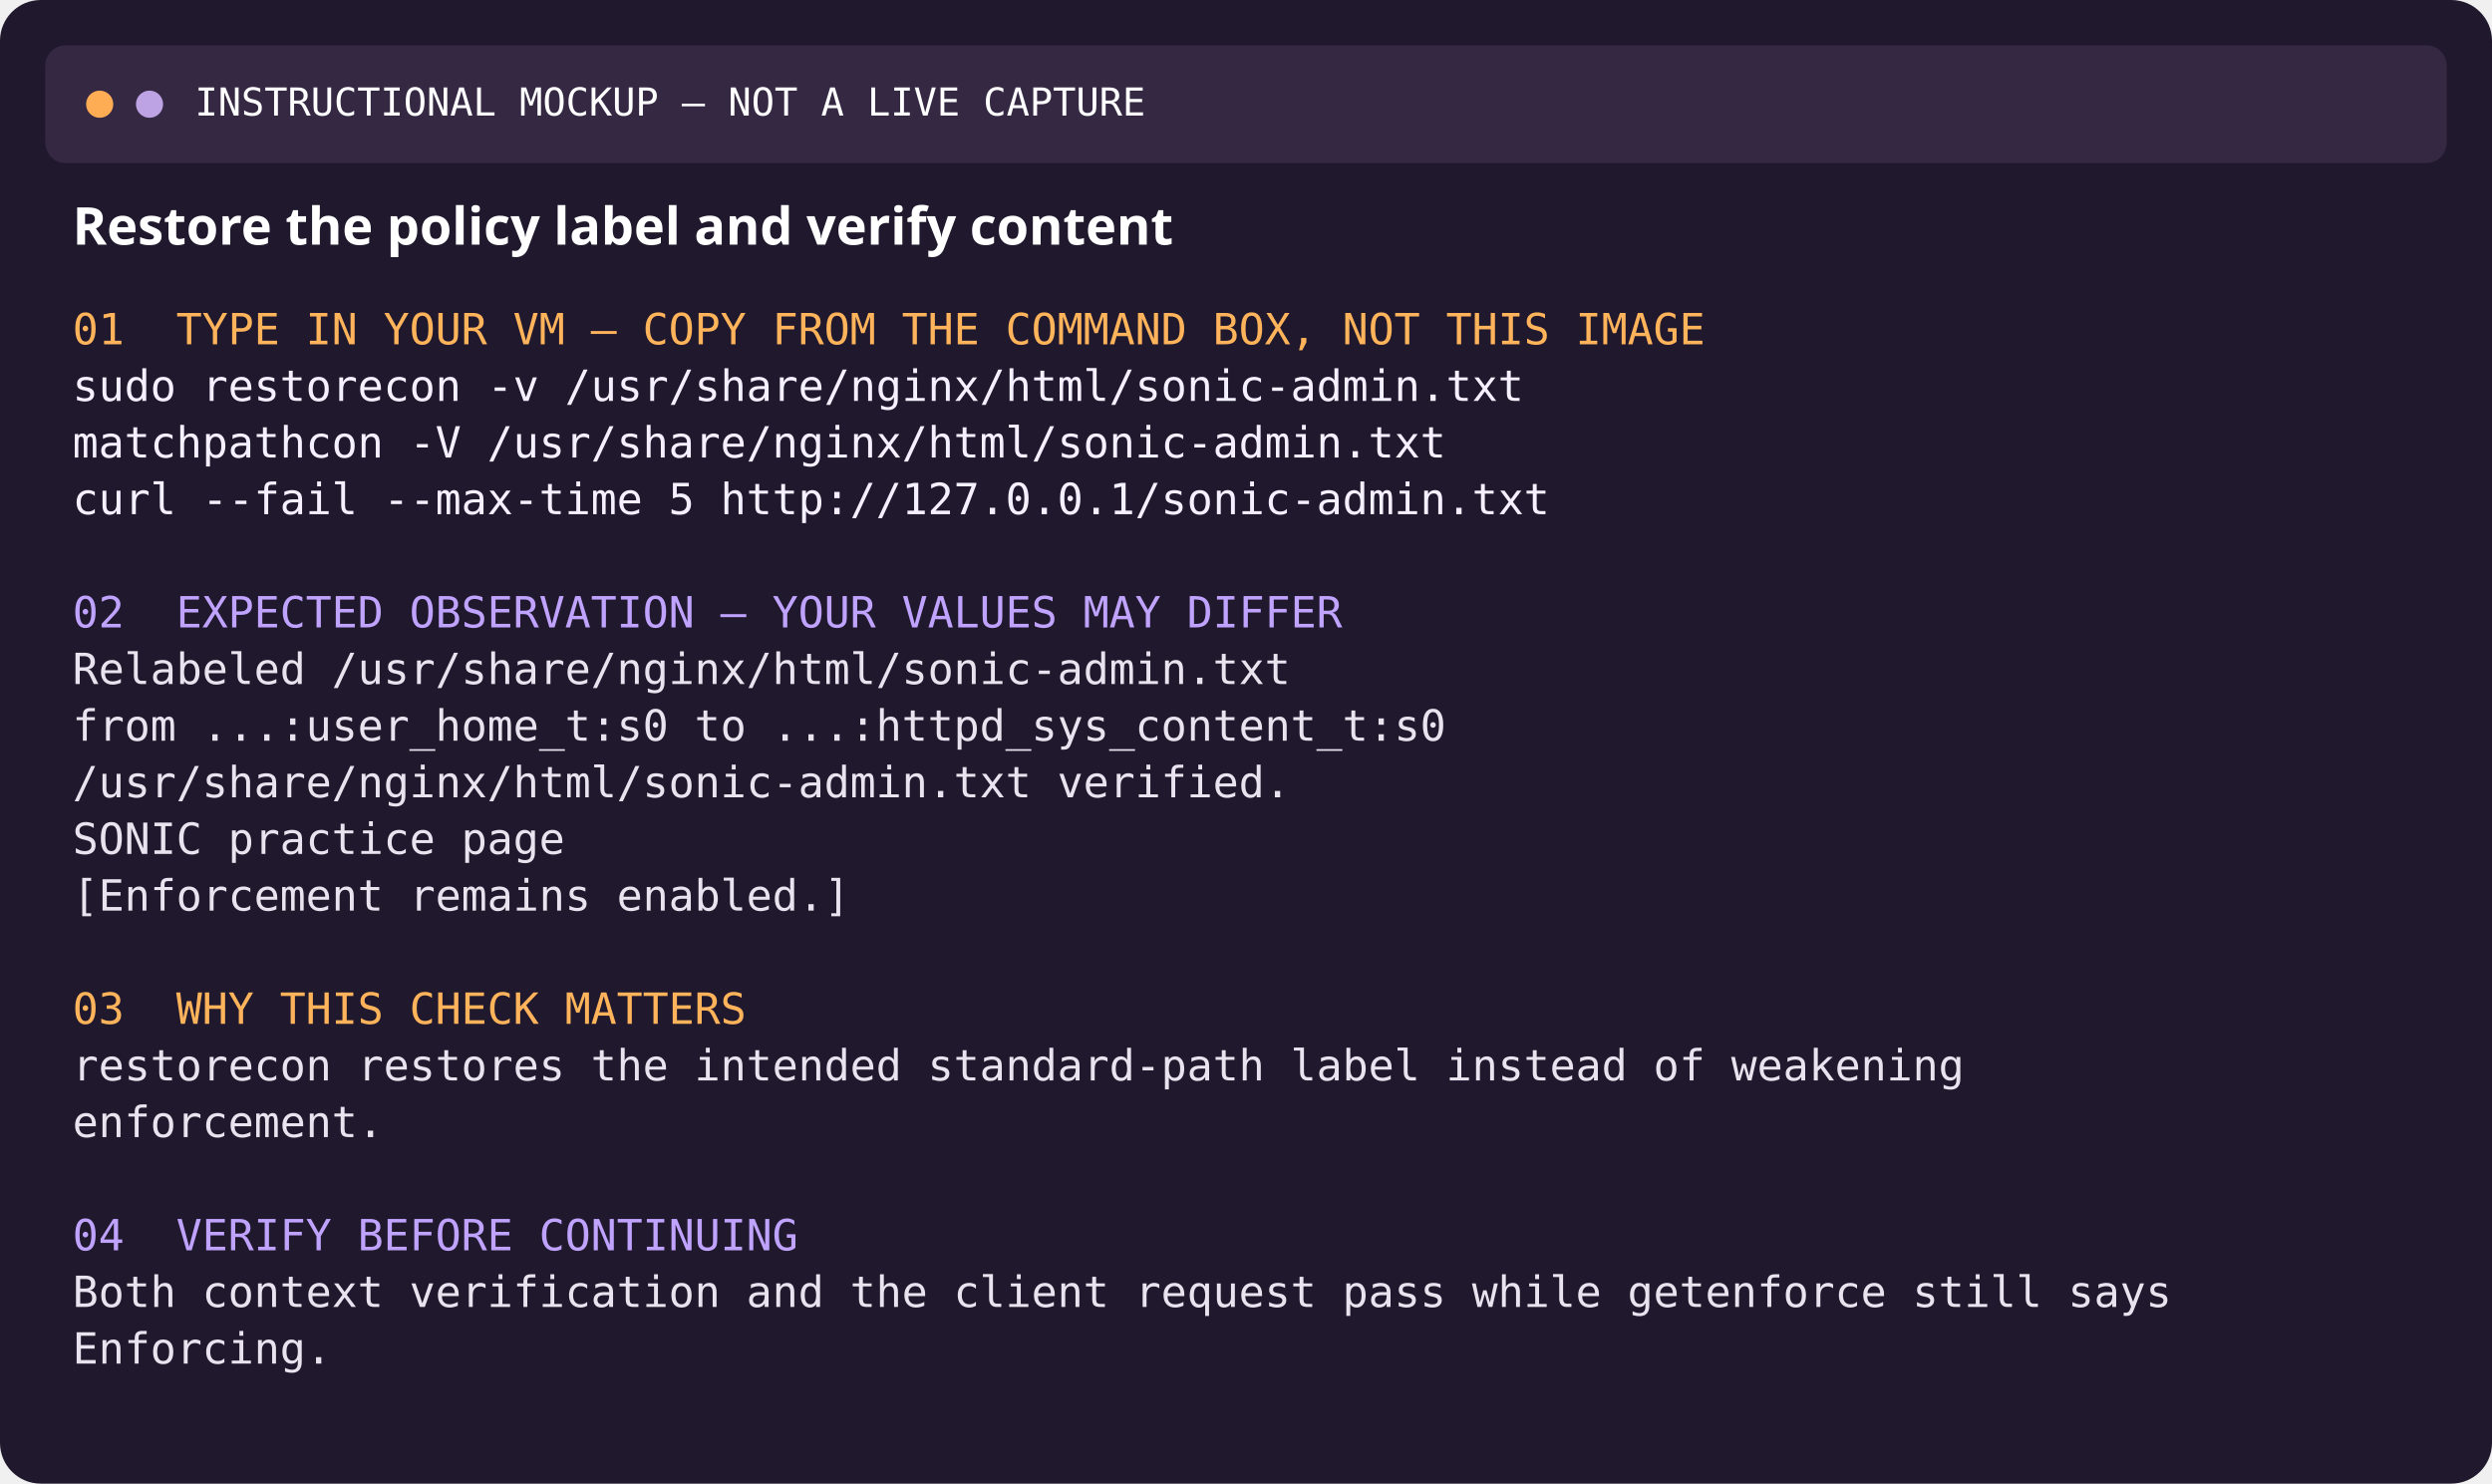
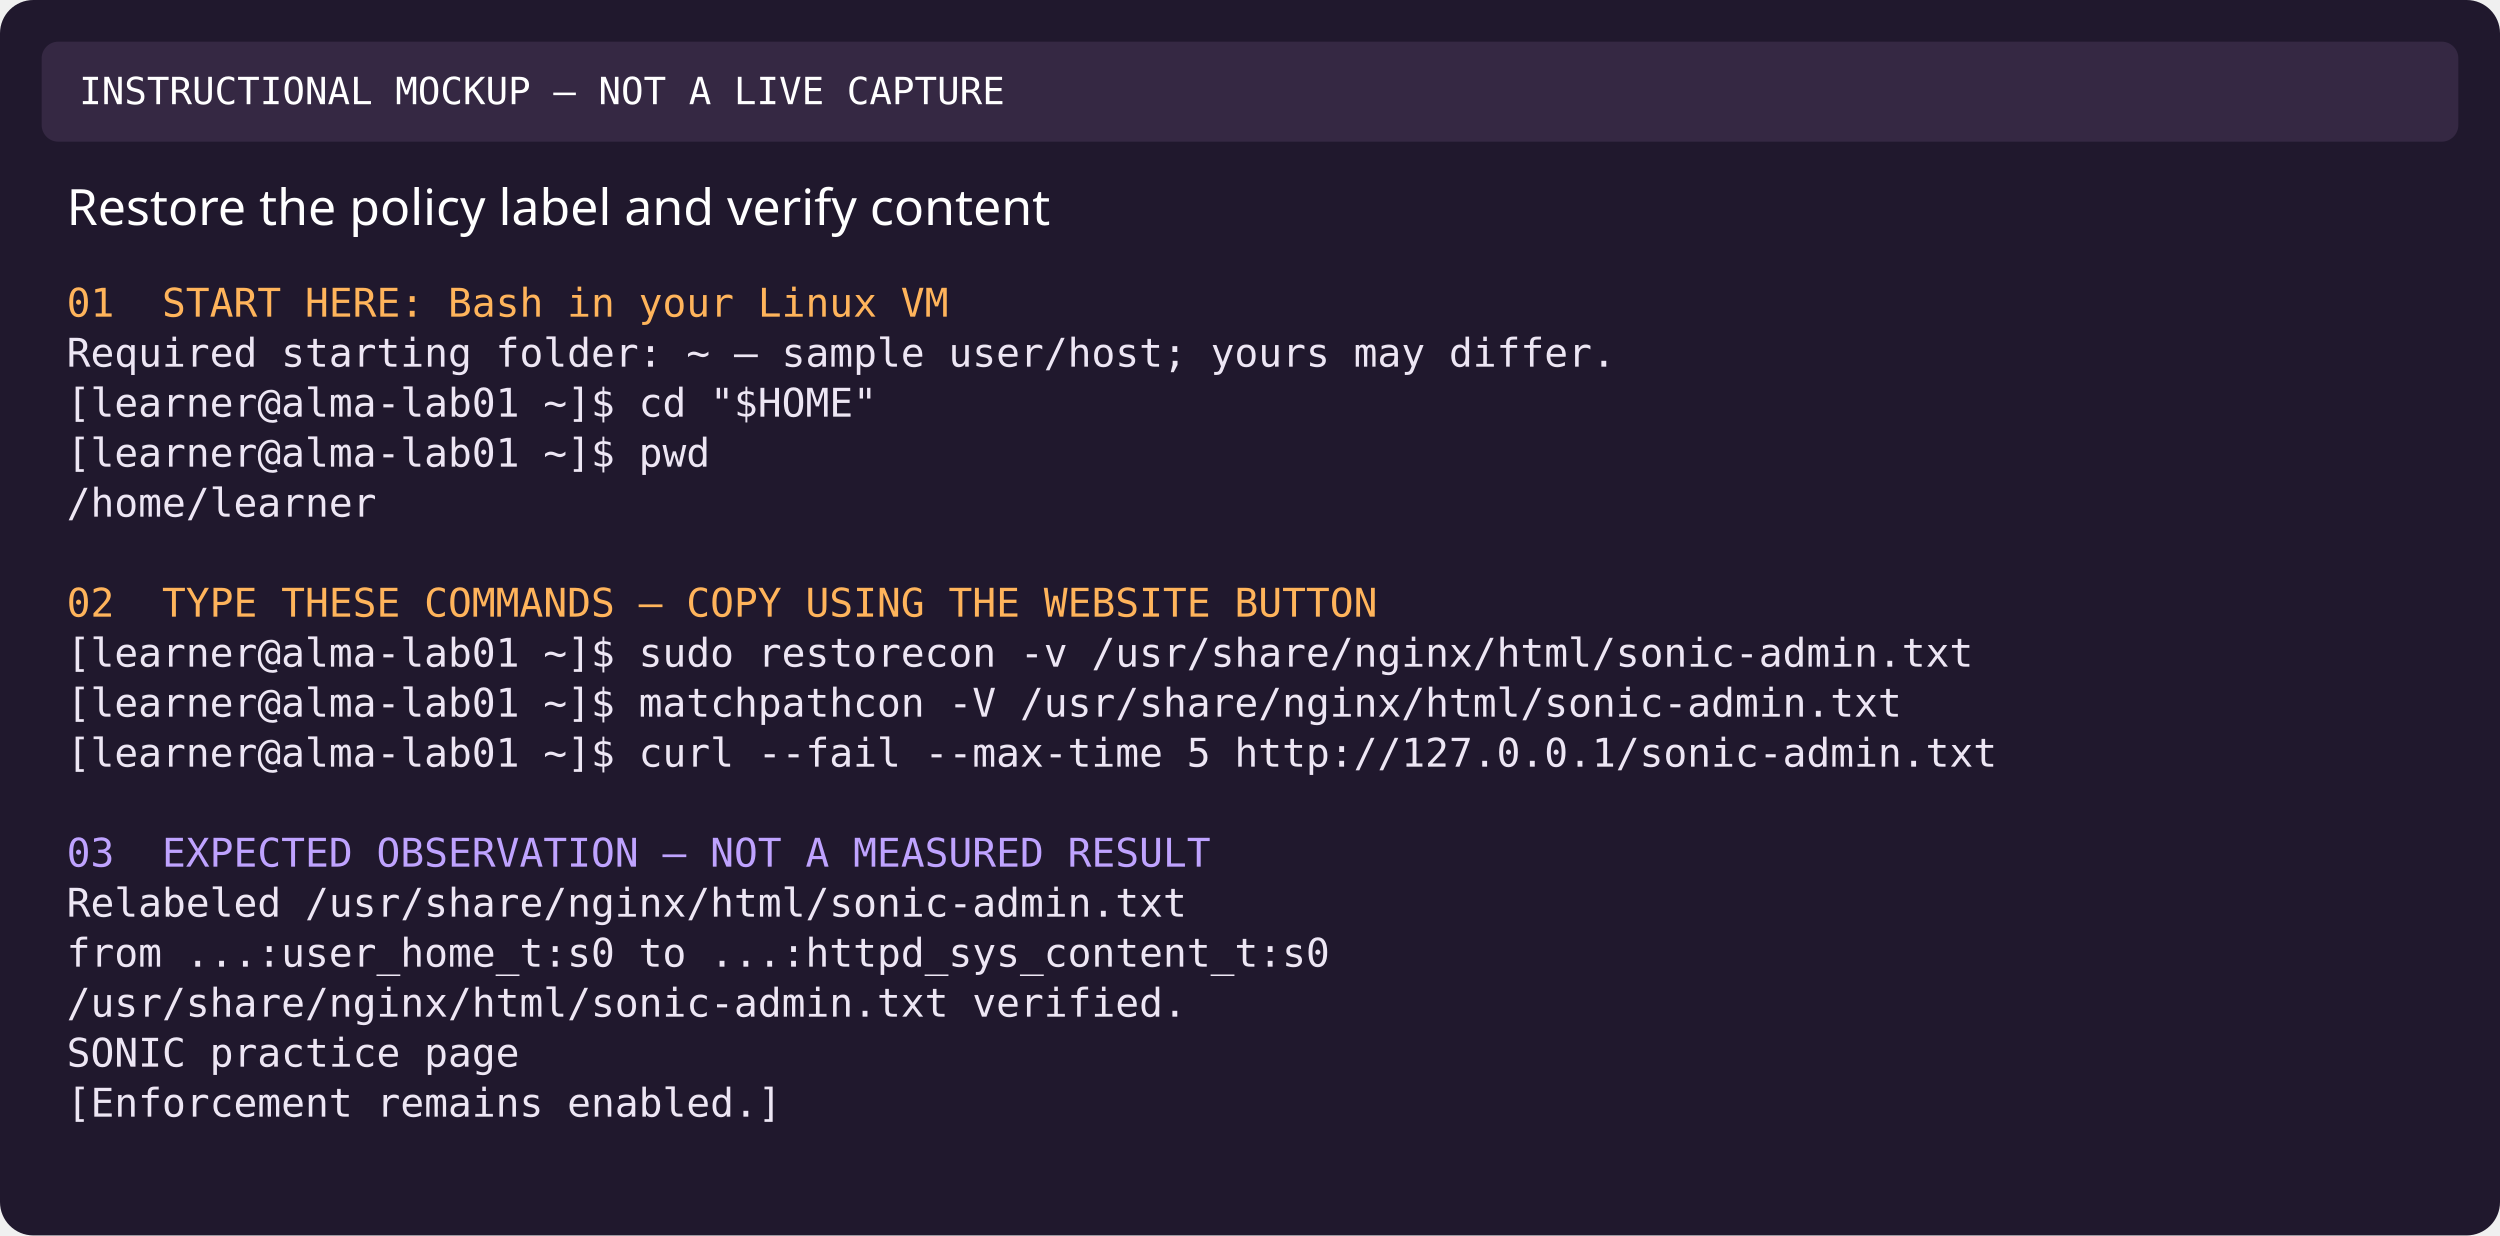
- <svg xmlns="http://www.w3.org/2000/svg" width="1100" height="655" viewBox="0 0 1100 655" role="img" aria-labelledby="title desc">
-   <rect width="1100" height="655" rx="18" fill="#20182d" />
-   <rect x="20" y="20" width="1060" height="52" rx="9" fill="#352843" />
-   <circle cx="44" cy="46" r="6" fill="#ffad55" />
-   <circle cx="66" cy="46" r="6" fill="#bda3e4" />
-   <text x="86" y="51" fill="#ffffff" font-family="monospace" font-size="17">INSTRUCTIONAL MOCKUP — NOT A LIVE CAPTURE</text>
-   <text x="32" y="108" fill="#ffffff" font-family="sans-serif" font-weight="700" font-size="23">Restore the policy label and verify content</text>
-   <text x="32" y="152" fill="#ffb45b" font-family="monospace" font-size="19" xml:space="preserve">01  TYPE IN YOUR VM — COPY FROM THE COMMAND BOX, NOT THIS IMAGE</text>
-   <text x="32" y="177" fill="#f5f0ff" font-family="monospace" font-size="19" xml:space="preserve">sudo restorecon -v /usr/share/nginx/html/sonic-admin.txt</text>
-   <text x="32" y="202" fill="#f5f0ff" font-family="monospace" font-size="19" xml:space="preserve">matchpathcon -V /usr/share/nginx/html/sonic-admin.txt</text>
-   <text x="32" y="227" fill="#f5f0ff" font-family="monospace" font-size="19" xml:space="preserve">curl --fail --max-time 5 http://127.0.0.1/sonic-admin.txt</text>
-   <text x="32" y="252" fill="#fff" font-family="monospace" font-size="19" xml:space="preserve" />
-   <text x="32" y="277" fill="#bfa3ff" font-family="monospace" font-size="19" xml:space="preserve">02  EXPECTED OBSERVATION — YOUR VALUES MAY DIFFER</text>
-   <text x="32" y="302" fill="#e8e3ee" font-family="monospace" font-size="19" xml:space="preserve">Relabeled /usr/share/nginx/html/sonic-admin.txt</text>
-   <text x="32" y="327" fill="#e8e3ee" font-family="monospace" font-size="19" xml:space="preserve">from ...:user_home_t:s0 to ...:httpd_sys_content_t:s0</text>
-   <text x="32" y="352" fill="#e8e3ee" font-family="monospace" font-size="19" xml:space="preserve">/usr/share/nginx/html/sonic-admin.txt verified.</text>
-   <text x="32" y="377" fill="#e8e3ee" font-family="monospace" font-size="19" xml:space="preserve">SONIC practice page</text>
-   <text x="32" y="402" fill="#e8e3ee" font-family="monospace" font-size="19" xml:space="preserve">[Enforcement remains enabled.]</text>
-   <text x="32" y="427" fill="#fff" font-family="monospace" font-size="19" xml:space="preserve" />
-   <text x="32" y="452" fill="#ffb45b" font-family="monospace" font-size="19" xml:space="preserve">03  WHY THIS CHECK MATTERS</text>
-   <text x="32" y="477" fill="#e8e3ee" font-family="monospace" font-size="19" xml:space="preserve">restorecon restores the intended standard-path label instead of weakening </text>
-   <text x="32" y="502" fill="#e8e3ee" font-family="monospace" font-size="19" xml:space="preserve">enforcement.</text>
-   <text x="32" y="527" fill="#fff" font-family="monospace" font-size="19" xml:space="preserve" />
-   <text x="32" y="552" fill="#bfa3ff" font-family="monospace" font-size="19" xml:space="preserve">04  VERIFY BEFORE CONTINUING</text>
-   <text x="32" y="577" fill="#e8e3ee" font-family="monospace" font-size="19" xml:space="preserve">Both context verification and the client request pass while getenforce still says </text>
-   <text x="32" y="602" fill="#e8e3ee" font-family="monospace" font-size="19" xml:space="preserve">Enforcing.</text>
+ <svg xmlns="http://www.w3.org/2000/svg" width="1200" height="593" viewBox="0 0 1200 593" role="img" aria-labelledby="title desc">
+   <rect width="1200" height="593" rx="16" fill="#20182d" />
+   <rect x="20" y="20" width="1160" height="48" rx="8" fill="#352843" />
+   <text x="38" y="50" fill="#fff" font-family="monospace" font-size="18">INSTRUCTIONAL MOCKUP — NOT A LIVE CAPTURE</text>
+   <text x="32" y="108" fill="#fff" font-family="sans-serif" font-size="24">Restore the policy label and verify content</text>
+   <text x="32" y="152" fill="#ffb45b" font-family="monospace" font-size="19" xml:space="preserve">01  START HERE: Bash in your Linux VM</text>
+   <text x="32" y="176" fill="#ede6f4" font-family="monospace" font-size="19" xml:space="preserve">Required starting folder: ~ — sample user/host; yours may differ.</text>
+   <text x="32" y="200" fill="#ede6f4" font-family="monospace" font-size="19" xml:space="preserve">[learner@alma-lab01 ~]$ cd "$HOME"</text>
+   <text x="32" y="224" fill="#ede6f4" font-family="monospace" font-size="19" xml:space="preserve">[learner@alma-lab01 ~]$ pwd</text>
+   <text x="32" y="248" fill="#ede6f4" font-family="monospace" font-size="19" xml:space="preserve">/home/learner</text>
+   <text x="32" y="272" fill="#ede6f4" font-family="monospace" font-size="19" xml:space="preserve" />
+   <text x="32" y="296" fill="#ffb45b" font-family="monospace" font-size="19" xml:space="preserve">02  TYPE THESE COMMANDS — COPY USING THE WEBSITE BUTTON</text>
+   <text x="32" y="320" fill="#ede6f4" font-family="monospace" font-size="19" xml:space="preserve">[learner@alma-lab01 ~]$ sudo restorecon -v /usr/share/nginx/html/sonic-admin.txt</text>
+   <text x="32" y="344" fill="#ede6f4" font-family="monospace" font-size="19" xml:space="preserve">[learner@alma-lab01 ~]$ matchpathcon -V /usr/share/nginx/html/sonic-admin.txt</text>
+   <text x="32" y="368" fill="#ede6f4" font-family="monospace" font-size="19" xml:space="preserve">[learner@alma-lab01 ~]$ curl --fail --max-time 5 http://127.0.0.1/sonic-admin.txt</text>
+   <text x="32" y="392" fill="#ede6f4" font-family="monospace" font-size="19" xml:space="preserve" />
+   <text x="32" y="416" fill="#bfa3ff" font-family="monospace" font-size="19" xml:space="preserve">03  EXPECTED OBSERVATION — NOT A MEASURED RESULT</text>
+   <text x="32" y="440" fill="#ede6f4" font-family="monospace" font-size="19" xml:space="preserve">Relabeled /usr/share/nginx/html/sonic-admin.txt</text>
+   <text x="32" y="464" fill="#ede6f4" font-family="monospace" font-size="19" xml:space="preserve">from ...:user_home_t:s0 to ...:httpd_sys_content_t:s0</text>
+   <text x="32" y="488" fill="#ede6f4" font-family="monospace" font-size="19" xml:space="preserve">/usr/share/nginx/html/sonic-admin.txt verified.</text>
+   <text x="32" y="512" fill="#ede6f4" font-family="monospace" font-size="19" xml:space="preserve">SONIC practice page</text>
+   <text x="32" y="536" fill="#ede6f4" font-family="monospace" font-size="19" xml:space="preserve">[Enforcement remains enabled.]</text>
</svg>
